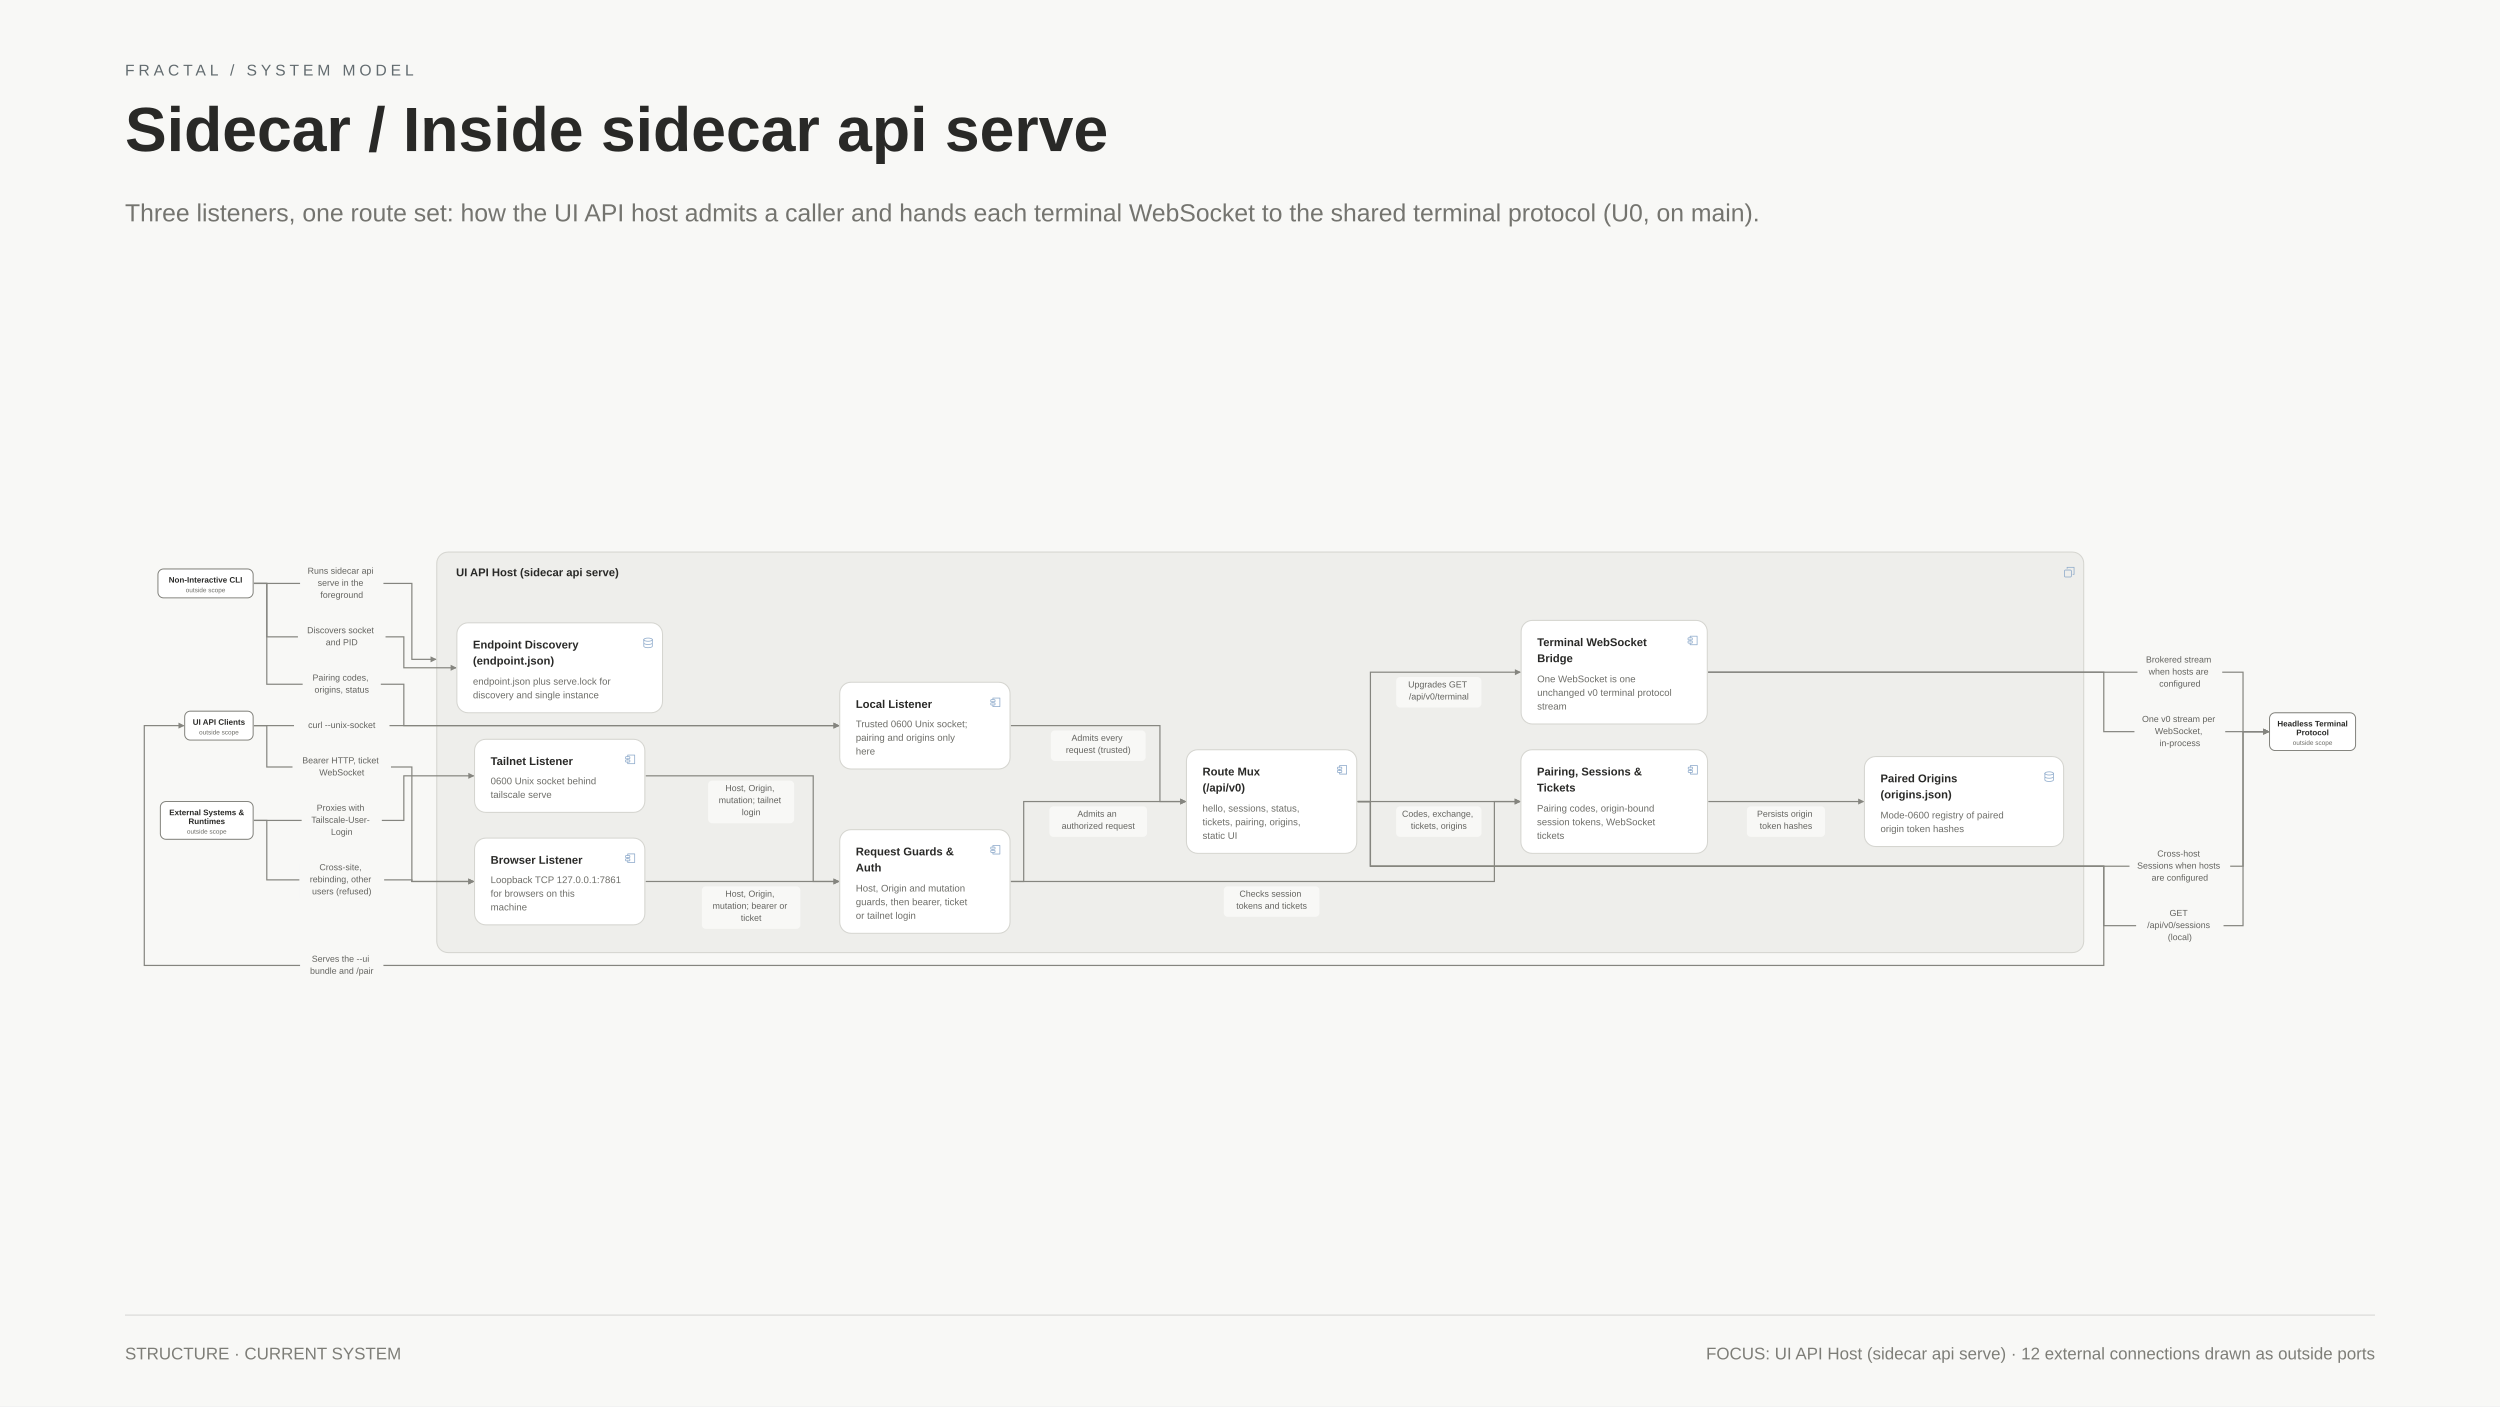
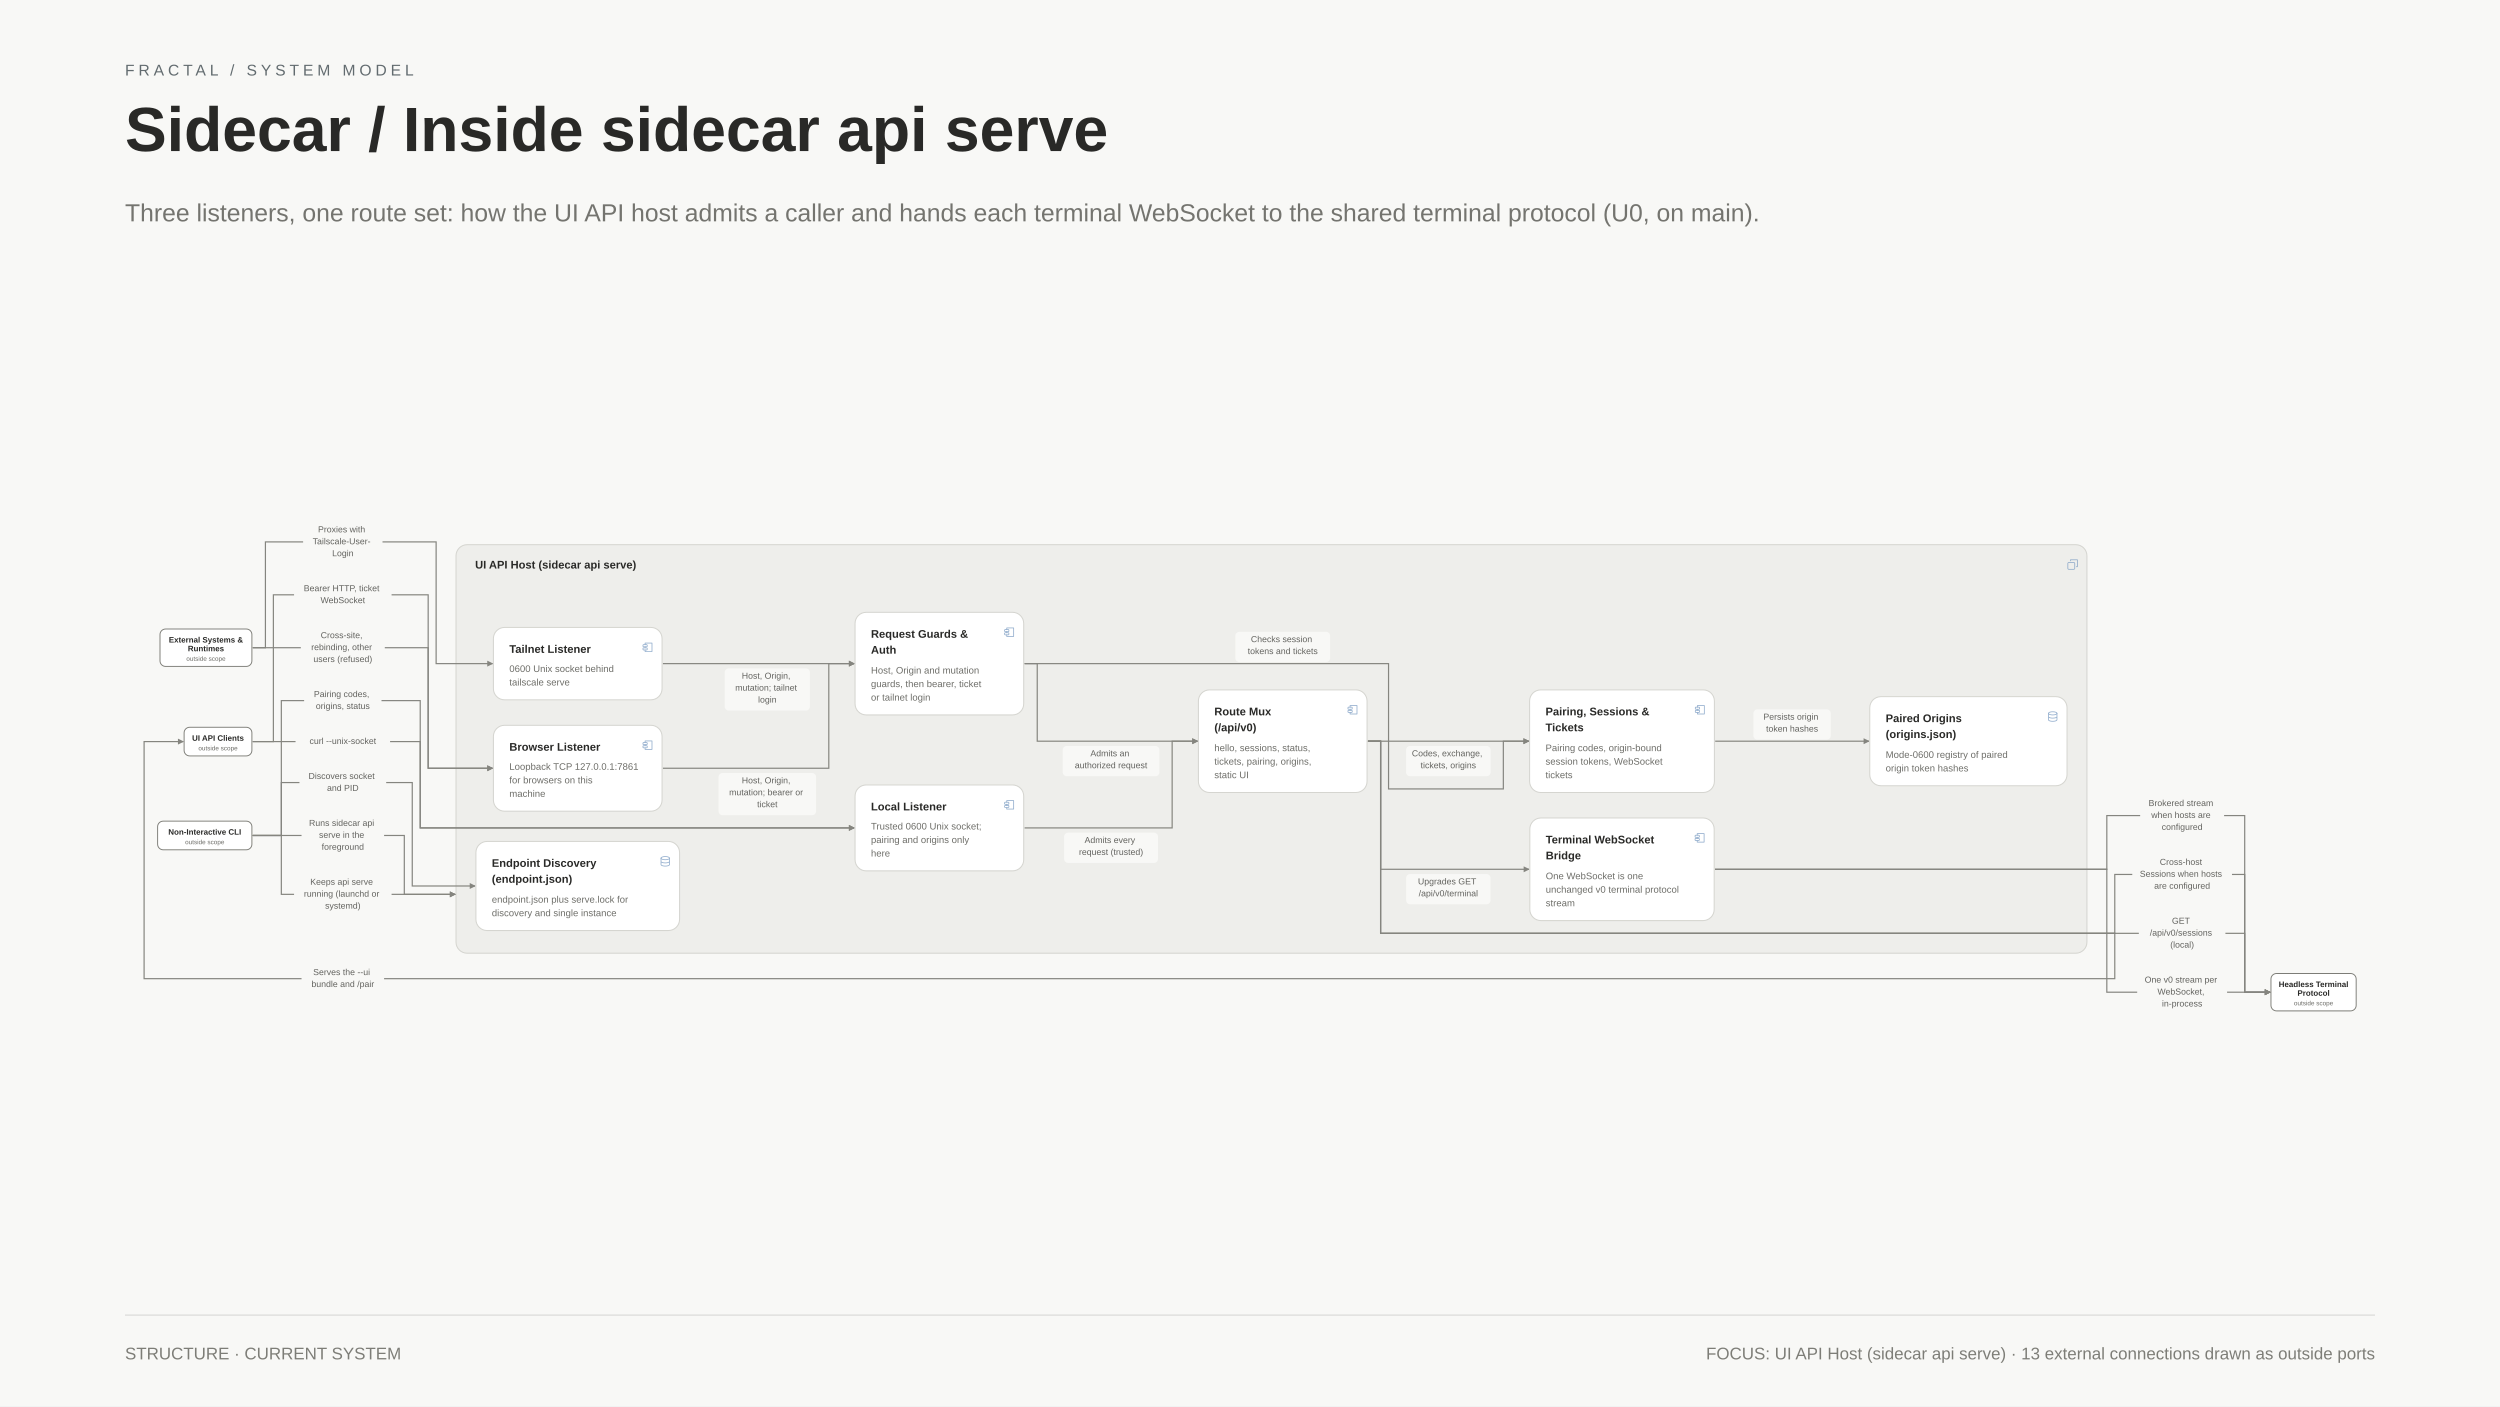
<svg xmlns="http://www.w3.org/2000/svg" width="1920" height="1080" viewBox="0 0 1920 1080" role="img" aria-labelledby="title description" data-theme="graphite" data-theme-appearance="light">
  <defs>
    <marker id="arrow" viewBox="0 0 10 10" refX="9" refY="5" markerWidth="5" markerHeight="5" orient="auto-start-reverse">
      <path d="M 0 0 L 10 5 L 0 10 z" fill="#85857f" />
    </marker>
  </defs>
  <rect width="1920" height="1080" fill="#f8f8f6" />
  <g font-family="Arial, Helvetica, sans-serif">
    <text x="96" y="58" font-size="12" letter-spacing="3" fill="#626b6f">FRACTAL / SYSTEM MODEL</text>
    <g data-export-layer="title">
      <text x="96" y="116" font-size="48" font-weight="600" fill="#292927">
        <tspan x="96" dy="0">Sidecar / Inside sidecar api serve</tspan>
      </text>
    </g>
    <g data-export-layer="subtitle">
      <text x="96" y="170" font-size="19" font-weight="400" fill="#74746f">
        <tspan x="96" dy="0">Three listeners, one route set: how the UI API host admits a caller and hands each terminal WebSocket to the shared terminal protocol (U0, on main).</tspan>
      </text>
    </g>
-     <g data-export-layer="diagram" transform="translate(96 409.198) scale(0.617)">
+     <g data-export-layer="diagram" transform="translate(96 384.411) scale(0.611)">
      <g data-element="api">
-         <rect x="388.07" y="24" width="2049.99" height="498.5" rx="14" fill="#eeeeeb" stroke="#d5d5d0" stroke-width="1.3" />
-         <g transform="translate(2412.06 41) scale(0.667)" color="#7F9FC4" opacity="0.85">
+         <rect x="416.07" y="55.5" width="2049.99" height="513.5" rx="14" fill="#eeeeeb" stroke="#d5d5d0" stroke-width="1.3" />
+         <g transform="translate(2440.06 72.5) scale(0.667)" color="#7F9FC4" opacity="0.85">
          <g fill="none" stroke="currentColor" stroke-width="1.5" stroke-linecap="round" stroke-linejoin="round">
            <rect x="3" y="8" width="13" height="13" rx="2" />
            <path d="M8 5V3h13v13h-2" />
          </g>
        </g>
-         <text x="412.07" y="54" font-size="14" font-weight="600" fill="#292927">
-           <tspan x="412.07" dy="0">UI API Host (sidecar api serve)</tspan>
-         </text>
-         <text x="408.07" y="78" font-size="12" font-weight="400" fill="#6d6d68" />
-       </g>
-       <path d="M160.5,63 L357.07,63 L357.07,157.5 L387.07,157.5" fill="none" stroke="#85857f" stroke-width="1.5" marker-end="url(#arrow)" />
-       <path d="M160.5,63 L176.5,63 L176.5,129.5 L347.07,129.5 L347.07,168 L412.07,168" fill="none" stroke="#85857f" stroke-width="1.5" marker-end="url(#arrow)" />
-       <path d="M160.5,63 L176.5,63 L176.5,188.5 L347.07,188.5 L347.07,240 L888.64,240" fill="none" stroke="#85857f" stroke-width="1.5" marker-end="url(#arrow)" />
-       <path d="M1102.64,240 L1288.22,240 L1288.22,334.5 L1320.22,334.5" fill="none" stroke="#85857f" stroke-width="1.5" marker-end="url(#arrow)" />
-       <path d="M648.07,434 L888.64,434" fill="none" stroke="#85857f" stroke-width="1.5" marker-end="url(#arrow)" />
-       <path d="M648.07,302.5 L856.64,302.5 L856.64,434 L888.64,434" fill="none" stroke="#85857f" stroke-width="1.5" marker-end="url(#arrow)" />
-       <path d="M1102.64,434 L1118.64,434 L1118.64,334.5 L1320.22,334.5" fill="none" stroke="#85857f" stroke-width="1.5" marker-end="url(#arrow)" />
-       <path d="M1102.64,434 L1704.51,434 L1704.51,334.5 L1736.51,334.5" fill="none" stroke="#85857f" stroke-width="1.5" marker-end="url(#arrow)" />
-       <path d="M1534.22,334.5 L1736.51,334.5" fill="none" stroke="#85857f" stroke-width="1.5" marker-end="url(#arrow)" />
-       <path d="M1970.81,334.5 L2164.08,334.5" fill="none" stroke="#85857f" stroke-width="1.5" marker-end="url(#arrow)" />
-       <path d="M1534.22,334.5 L1550.22,334.5 L1550.22,173.5 L1736.79,173.5" fill="none" stroke="#85857f" stroke-width="1.5" marker-end="url(#arrow)" />
-       <path d="M1534.22,334.5 L1550.22,334.5 L1550.22,415 L2463.06,415 L2463.06,538.5 L24,538.5 L24,240 L73.3,240" fill="none" stroke="#85857f" stroke-width="1.5" marker-end="url(#arrow)" />
-       <path d="M1534.22,334.5 L1550.22,334.5 L1550.22,415 L2463.06,415 L2463.06,489 L2636.38,489 L2636.38,247.5 L2668.38,247.5" fill="none" stroke="#85857f" stroke-width="1.5" marker-end="url(#arrow)" />
-       <path d="M1534.22,334.5 L1550.22,334.5 L1550.22,415 L2636.38,415 L2636.38,247.5 L2668.38,247.5" fill="none" stroke="#85857f" stroke-width="1.5" marker-end="url(#arrow)" />
-       <path d="M1970.53,173.5 L2463.06,173.5 L2463.06,247.5 L2668.38,247.5" fill="none" stroke="#85857f" stroke-width="1.5" marker-end="url(#arrow)" />
-       <path d="M1970.53,173.5 L2636.38,173.5 L2636.38,247.5 L2668.38,247.5" fill="none" stroke="#85857f" stroke-width="1.5" marker-end="url(#arrow)" />
-       <path d="M160.5,240 L176.5,240 L176.5,291.5 L357.07,291.5 L357.07,434 L434.07,434" fill="none" stroke="#85857f" stroke-width="1.5" marker-end="url(#arrow)" />
-       <path d="M160.5,358 L347.07,358 L347.07,302.5 L434.07,302.5" fill="none" stroke="#85857f" stroke-width="1.5" marker-end="url(#arrow)" />
-       <path d="M160.5,240 L888.64,240" fill="none" stroke="#85857f" stroke-width="1.5" marker-end="url(#arrow)" />
-       <path d="M160.5,358 L176.5,358 L176.5,432 L357.07,432 L357.07,434 L434.07,434" fill="none" stroke="#85857f" stroke-width="1.5" marker-end="url(#arrow)" />
+         <text x="440.07" y="85.5" font-size="14" font-weight="600" fill="#292927">
+           <tspan x="440.07" dy="0">UI API Host (sidecar api serve)</tspan>
+         </text>
+         <text x="436.07" y="109.5" font-size="12" font-weight="400" fill="#6d6d68" />
+       </g>
+       <path d="M160.5,421 L351.07,421 L351.07,495 L415.07,495" fill="none" stroke="#85857f" stroke-width="1.5" marker-end="url(#arrow)" />
+       <path d="M160.5,421 L196.5,421 L196.5,354.5 L361.07,354.5 L361.07,484.5 L440.07,484.5" fill="none" stroke="#85857f" stroke-width="1.5" marker-end="url(#arrow)" />
+       <path d="M160.5,421 L196.5,421 L196.5,251.5 L371.07,251.5 L371.07,411.5 L916.64,411.5" fill="none" stroke="#85857f" stroke-width="1.5" marker-end="url(#arrow)" />
+       <path d="M1130.64,411.5 L1316.22,411.5 L1316.22,302.5 L1348.22,302.5" fill="none" stroke="#85857f" stroke-width="1.5" marker-end="url(#arrow)" />
+       <path d="M676.07,336.5 L884.64,336.5 L884.64,205 L916.64,205" fill="none" stroke="#85857f" stroke-width="1.5" marker-end="url(#arrow)" />
+       <path d="M676.07,205 L916.64,205" fill="none" stroke="#85857f" stroke-width="1.5" marker-end="url(#arrow)" />
+       <path d="M1130.64,205 L1146.64,205 L1146.64,302.5 L1348.22,302.5" fill="none" stroke="#85857f" stroke-width="1.5" marker-end="url(#arrow)" />
+       <path d="M1130.64,205 L1588.22,205 L1588.22,362.5 L1732.51,362.5 L1732.51,302.5 L1764.51,302.5" fill="none" stroke="#85857f" stroke-width="1.5" marker-end="url(#arrow)" />
+       <path d="M1562.22,302.5 L1764.51,302.5" fill="none" stroke="#85857f" stroke-width="1.5" marker-end="url(#arrow)" />
+       <path d="M1998.81,302.5 L2192.08,302.5" fill="none" stroke="#85857f" stroke-width="1.5" marker-end="url(#arrow)" />
+       <path d="M1562.22,302.5 L1578.22,302.5 L1578.22,463.5 L1764.79,463.5" fill="none" stroke="#85857f" stroke-width="1.5" marker-end="url(#arrow)" />
+       <path d="M1562.22,302.5 L1578.22,302.5 L1578.22,544 L2501.06,544 L2501.06,601 L24,601 L24,303 L73.3,303" fill="none" stroke="#85857f" stroke-width="1.5" marker-end="url(#arrow)" />
+       <path d="M1562.22,302.5 L1578.22,302.5 L1578.22,544 L2664.38,544 L2664.38,618 L2696.38,618" fill="none" stroke="#85857f" stroke-width="1.5" marker-end="url(#arrow)" />
+       <path d="M1562.22,302.5 L1578.22,302.5 L1578.22,544 L2501.06,544 L2501.06,470 L2664.38,470 L2664.38,618 L2696.38,618" fill="none" stroke="#85857f" stroke-width="1.5" marker-end="url(#arrow)" />
+       <path d="M1998.53,463.5 L2491.06,463.5 L2491.06,618 L2696.38,618" fill="none" stroke="#85857f" stroke-width="1.5" marker-end="url(#arrow)" />
+       <path d="M1998.53,463.5 L2491.06,463.5 L2491.06,396 L2664.38,396 L2664.38,618 L2696.38,618" fill="none" stroke="#85857f" stroke-width="1.5" marker-end="url(#arrow)" />
+       <path d="M160.5,303 L186.5,303 L186.5,118.5 L381.07,118.5 L381.07,336.5 L462.07,336.5" fill="none" stroke="#85857f" stroke-width="1.5" marker-end="url(#arrow)" />
+       <path d="M160.5,185 L176.5,185 L176.5,52 L391.07,52 L391.07,205 L462.07,205" fill="none" stroke="#85857f" stroke-width="1.5" marker-end="url(#arrow)" />
+       <path d="M160.5,303 L371.07,303 L371.07,411.5 L916.64,411.5" fill="none" stroke="#85857f" stroke-width="1.5" marker-end="url(#arrow)" />
+       <path d="M160.5,185 L381.07,185 L381.07,336.5 L462.07,336.5" fill="none" stroke="#85857f" stroke-width="1.5" marker-end="url(#arrow)" />
+       <path d="M160.5,421 L196.5,421 L196.5,495 L415.07,495" fill="none" stroke="#85857f" stroke-width="1.5" marker-end="url(#arrow)" />
      <g data-element="api.local">
-         <rect x="889.64" y="186" width="212" height="108" rx="14" fill="#ffffff" stroke="#d5d5d0" stroke-width="1.3" />
-         <g transform="translate(1075.64 203) scale(0.667)" color="#7F9FC4" opacity="0.85">
-           <g fill="none" stroke="currentColor" stroke-width="1.5" stroke-linecap="round" stroke-linejoin="round">
-             <path d="M7 7V4h13v16H7v-3m0-6v2" />
-             <rect x="3" y="7" width="8" height="4" rx="1" />
-             <rect x="3" y="13" width="8" height="4" rx="1" />
-           </g>
-         </g>
-         <text x="909.64" y="218" font-size="14" font-weight="600" fill="#292927">
-           <tspan x="909.64" dy="0">Local Listener</tspan>
-         </text>
-         <text x="909.64" y="242" font-size="12" font-weight="400" fill="#6d6d68">
-           <tspan x="909.64" dy="0">Trusted 0600 Unix socket;</tspan>
-           <tspan x="909.64" dy="17">pairing and origins only</tspan>
-           <tspan x="909.64" dy="17">here</tspan>
+         <rect x="917.64" y="357.5" width="212" height="108" rx="14" fill="#ffffff" stroke="#d5d5d0" stroke-width="1.3" />
+         <g transform="translate(1103.64 374.5) scale(0.667)" color="#7F9FC4" opacity="0.85">
+           <g fill="none" stroke="currentColor" stroke-width="1.5" stroke-linecap="round" stroke-linejoin="round">
+             <path d="M7 7V4h13v16H7v-3m0-6v2" />
+             <rect x="3" y="7" width="8" height="4" rx="1" />
+             <rect x="3" y="13" width="8" height="4" rx="1" />
+           </g>
+         </g>
+         <text x="937.64" y="389.5" font-size="14" font-weight="600" fill="#292927">
+           <tspan x="937.64" dy="0">Local Listener</tspan>
+         </text>
+         <text x="937.64" y="413.5" font-size="12" font-weight="400" fill="#6d6d68">
+           <tspan x="937.64" dy="0">Trusted 0600 Unix socket;</tspan>
+           <tspan x="937.64" dy="17">pairing and origins only</tspan>
+           <tspan x="937.64" dy="17">here</tspan>
        </text>
      </g>
      <g data-element="api.browser">
-         <rect x="435.07" y="380" width="212" height="108" rx="14" fill="#ffffff" stroke="#d5d5d0" stroke-width="1.3" />
-         <g transform="translate(621.07 397) scale(0.667)" color="#7F9FC4" opacity="0.85">
-           <g fill="none" stroke="currentColor" stroke-width="1.5" stroke-linecap="round" stroke-linejoin="round">
-             <path d="M7 7V4h13v16H7v-3m0-6v2" />
-             <rect x="3" y="7" width="8" height="4" rx="1" />
-             <rect x="3" y="13" width="8" height="4" rx="1" />
-           </g>
-         </g>
-         <text x="455.07" y="412" font-size="14" font-weight="600" fill="#292927">
-           <tspan x="455.07" dy="0">Browser Listener</tspan>
-         </text>
-         <text x="455.07" y="436" font-size="12" font-weight="400" fill="#6d6d68">
-           <tspan x="455.07" dy="0">Loopback TCP 127.0.0.1:7861</tspan>
-           <tspan x="455.07" dy="17">for browsers on this</tspan>
-           <tspan x="455.07" dy="17">machine</tspan>
+         <rect x="463.07" y="282.5" width="212" height="108" rx="14" fill="#ffffff" stroke="#d5d5d0" stroke-width="1.3" />
+         <g transform="translate(649.07 299.5) scale(0.667)" color="#7F9FC4" opacity="0.85">
+           <g fill="none" stroke="currentColor" stroke-width="1.5" stroke-linecap="round" stroke-linejoin="round">
+             <path d="M7 7V4h13v16H7v-3m0-6v2" />
+             <rect x="3" y="7" width="8" height="4" rx="1" />
+             <rect x="3" y="13" width="8" height="4" rx="1" />
+           </g>
+         </g>
+         <text x="483.07" y="314.5" font-size="14" font-weight="600" fill="#292927">
+           <tspan x="483.07" dy="0">Browser Listener</tspan>
+         </text>
+         <text x="483.07" y="338.5" font-size="12" font-weight="400" fill="#6d6d68">
+           <tspan x="483.07" dy="0">Loopback TCP 127.0.0.1:7861</tspan>
+           <tspan x="483.07" dy="17">for browsers on this</tspan>
+           <tspan x="483.07" dy="17">machine</tspan>
        </text>
      </g>
      <g data-element="api.tailnet">
-         <rect x="435.07" y="257" width="212" height="91" rx="14" fill="#ffffff" stroke="#d5d5d0" stroke-width="1.3" />
-         <g transform="translate(621.07 274) scale(0.667)" color="#7F9FC4" opacity="0.85">
-           <g fill="none" stroke="currentColor" stroke-width="1.5" stroke-linecap="round" stroke-linejoin="round">
-             <path d="M7 7V4h13v16H7v-3m0-6v2" />
-             <rect x="3" y="7" width="8" height="4" rx="1" />
-             <rect x="3" y="13" width="8" height="4" rx="1" />
-           </g>
-         </g>
-         <text x="455.07" y="289" font-size="14" font-weight="600" fill="#292927">
-           <tspan x="455.07" dy="0">Tailnet Listener</tspan>
-         </text>
-         <text x="455.07" y="313" font-size="12" font-weight="400" fill="#6d6d68">
-           <tspan x="455.07" dy="0">0600 Unix socket behind</tspan>
-           <tspan x="455.07" dy="17">tailscale serve</tspan>
+         <rect x="463.07" y="159.5" width="212" height="91" rx="14" fill="#ffffff" stroke="#d5d5d0" stroke-width="1.3" />
+         <g transform="translate(649.07 176.5) scale(0.667)" color="#7F9FC4" opacity="0.85">
+           <g fill="none" stroke="currentColor" stroke-width="1.5" stroke-linecap="round" stroke-linejoin="round">
+             <path d="M7 7V4h13v16H7v-3m0-6v2" />
+             <rect x="3" y="7" width="8" height="4" rx="1" />
+             <rect x="3" y="13" width="8" height="4" rx="1" />
+           </g>
+         </g>
+         <text x="483.07" y="191.5" font-size="14" font-weight="600" fill="#292927">
+           <tspan x="483.07" dy="0">Tailnet Listener</tspan>
+         </text>
+         <text x="483.07" y="215.5" font-size="12" font-weight="400" fill="#6d6d68">
+           <tspan x="483.07" dy="0">0600 Unix socket behind</tspan>
+           <tspan x="483.07" dy="17">tailscale serve</tspan>
        </text>
      </g>
      <g data-element="api.guards">
-         <rect x="889.64" y="369.5" width="212" height="129" rx="14" fill="#ffffff" stroke="#d5d5d0" stroke-width="1.3" />
-         <g transform="translate(1075.64 386.5) scale(0.667)" color="#7F9FC4" opacity="0.85">
-           <g fill="none" stroke="currentColor" stroke-width="1.5" stroke-linecap="round" stroke-linejoin="round">
-             <path d="M7 7V4h13v16H7v-3m0-6v2" />
-             <rect x="3" y="7" width="8" height="4" rx="1" />
-             <rect x="3" y="13" width="8" height="4" rx="1" />
-           </g>
-         </g>
-         <text x="909.64" y="401.5" font-size="14" font-weight="600" fill="#292927">
-           <tspan x="909.64" dy="0">Request Guards &amp;</tspan>
-           <tspan x="909.64" dy="20">Auth</tspan>
-         </text>
-         <text x="909.64" y="446.5" font-size="12" font-weight="400" fill="#6d6d68">
-           <tspan x="909.64" dy="0">Host, Origin and mutation</tspan>
-           <tspan x="909.64" dy="17">guards, then bearer, ticket</tspan>
-           <tspan x="909.64" dy="17">or tailnet login</tspan>
+         <rect x="917.64" y="140.5" width="212" height="129" rx="14" fill="#ffffff" stroke="#d5d5d0" stroke-width="1.3" />
+         <g transform="translate(1103.64 157.5) scale(0.667)" color="#7F9FC4" opacity="0.85">
+           <g fill="none" stroke="currentColor" stroke-width="1.5" stroke-linecap="round" stroke-linejoin="round">
+             <path d="M7 7V4h13v16H7v-3m0-6v2" />
+             <rect x="3" y="7" width="8" height="4" rx="1" />
+             <rect x="3" y="13" width="8" height="4" rx="1" />
+           </g>
+         </g>
+         <text x="937.64" y="172.5" font-size="14" font-weight="600" fill="#292927">
+           <tspan x="937.64" dy="0">Request Guards &amp;</tspan>
+           <tspan x="937.64" dy="20">Auth</tspan>
+         </text>
+         <text x="937.64" y="217.5" font-size="12" font-weight="400" fill="#6d6d68">
+           <tspan x="937.64" dy="0">Host, Origin and mutation</tspan>
+           <tspan x="937.64" dy="17">guards, then bearer, ticket</tspan>
+           <tspan x="937.64" dy="17">or tailnet login</tspan>
        </text>
      </g>
      <g data-element="api.pairing">
-         <rect x="1737.51" y="270" width="232.3" height="129" rx="14" fill="#ffffff" stroke="#d5d5d0" stroke-width="1.3" />
-         <g transform="translate(1943.81 287) scale(0.667)" color="#7F9FC4" opacity="0.85">
-           <g fill="none" stroke="currentColor" stroke-width="1.5" stroke-linecap="round" stroke-linejoin="round">
-             <path d="M7 7V4h13v16H7v-3m0-6v2" />
-             <rect x="3" y="7" width="8" height="4" rx="1" />
-             <rect x="3" y="13" width="8" height="4" rx="1" />
-           </g>
-         </g>
-         <text x="1757.51" y="302" font-size="14" font-weight="600" fill="#292927">
-           <tspan x="1757.51" dy="0">Pairing, Sessions &amp;</tspan>
-           <tspan x="1757.51" dy="20">Tickets</tspan>
-         </text>
-         <text x="1757.51" y="347" font-size="12" font-weight="400" fill="#6d6d68">
-           <tspan x="1757.51" dy="0">Pairing codes, origin-bound</tspan>
-           <tspan x="1757.51" dy="17">session tokens, WebSocket</tspan>
-           <tspan x="1757.51" dy="17">tickets</tspan>
+         <rect x="1765.51" y="238" width="232.3" height="129" rx="14" fill="#ffffff" stroke="#d5d5d0" stroke-width="1.3" />
+         <g transform="translate(1971.81 255) scale(0.667)" color="#7F9FC4" opacity="0.85">
+           <g fill="none" stroke="currentColor" stroke-width="1.5" stroke-linecap="round" stroke-linejoin="round">
+             <path d="M7 7V4h13v16H7v-3m0-6v2" />
+             <rect x="3" y="7" width="8" height="4" rx="1" />
+             <rect x="3" y="13" width="8" height="4" rx="1" />
+           </g>
+         </g>
+         <text x="1785.51" y="270" font-size="14" font-weight="600" fill="#292927">
+           <tspan x="1785.51" dy="0">Pairing, Sessions &amp;</tspan>
+           <tspan x="1785.51" dy="20">Tickets</tspan>
+         </text>
+         <text x="1785.51" y="315" font-size="12" font-weight="400" fill="#6d6d68">
+           <tspan x="1785.51" dy="0">Pairing codes, origin-bound</tspan>
+           <tspan x="1785.51" dy="17">session tokens, WebSocket</tspan>
+           <tspan x="1785.51" dy="17">tickets</tspan>
        </text>
      </g>
      <g data-element="api.origins">
-         <rect x="2165.08" y="278.5" width="247.98" height="112" rx="14" fill="#ffffff" stroke="#d5d5d0" stroke-width="1.3" />
-         <g transform="translate(2387.06 295.5) scale(0.667)" color="#7F9FC4" opacity="0.85">
+         <rect x="2193.08" y="246.5" width="247.98" height="112" rx="14" fill="#ffffff" stroke="#d5d5d0" stroke-width="1.3" />
+         <g transform="translate(2415.06 263.5) scale(0.667)" color="#7F9FC4" opacity="0.85">
          <g fill="none" stroke="currentColor" stroke-width="1.5" stroke-linecap="round" stroke-linejoin="round">
            <ellipse cx="12" cy="6" rx="8" ry="3" />
            <path d="M4 6v12c0 4 16 4 16 0V6M4 12c0 4 16 4 16 0" />
          </g>
        </g>
-         <text x="2185.08" y="310.5" font-size="14" font-weight="600" fill="#292927">
-           <tspan x="2185.08" dy="0">Paired Origins</tspan>
-           <tspan x="2185.08" dy="20">(origins.json)</tspan>
-         </text>
-         <text x="2185.08" y="355.5" font-size="12" font-weight="400" fill="#6d6d68">
-           <tspan x="2185.08" dy="0">Mode-0600 registry of paired</tspan>
-           <tspan x="2185.08" dy="17">origin token hashes</tspan>
+         <text x="2213.08" y="278.5" font-size="14" font-weight="600" fill="#292927">
+           <tspan x="2213.08" dy="0">Paired Origins</tspan>
+           <tspan x="2213.08" dy="20">(origins.json)</tspan>
+         </text>
+         <text x="2213.08" y="323.5" font-size="12" font-weight="400" fill="#6d6d68">
+           <tspan x="2213.08" dy="0">Mode-0600 registry of paired</tspan>
+           <tspan x="2213.08" dy="17">origin token hashes</tspan>
        </text>
      </g>
      <g data-element="api.endpoint">
-         <rect x="413.07" y="112" width="256" height="112" rx="14" fill="#ffffff" stroke="#d5d5d0" stroke-width="1.3" />
-         <g transform="translate(643.07 129) scale(0.667)" color="#7F9FC4" opacity="0.85">
+         <rect x="441.07" y="428.5" width="256" height="112" rx="14" fill="#ffffff" stroke="#d5d5d0" stroke-width="1.3" />
+         <g transform="translate(671.07 445.5) scale(0.667)" color="#7F9FC4" opacity="0.85">
          <g fill="none" stroke="currentColor" stroke-width="1.5" stroke-linecap="round" stroke-linejoin="round">
            <ellipse cx="12" cy="6" rx="8" ry="3" />
            <path d="M4 6v12c0 4 16 4 16 0V6M4 12c0 4 16 4 16 0" />
          </g>
        </g>
-         <text x="433.07" y="144" font-size="14" font-weight="600" fill="#292927">
-           <tspan x="433.07" dy="0">Endpoint Discovery</tspan>
-           <tspan x="433.07" dy="20">(endpoint.json)</tspan>
-         </text>
-         <text x="433.07" y="189" font-size="12" font-weight="400" fill="#6d6d68">
-           <tspan x="433.07" dy="0">endpoint.json plus serve.lock for</tspan>
-           <tspan x="433.07" dy="17">discovery and single instance</tspan>
+         <text x="461.07" y="460.5" font-size="14" font-weight="600" fill="#292927">
+           <tspan x="461.07" dy="0">Endpoint Discovery</tspan>
+           <tspan x="461.07" dy="20">(endpoint.json)</tspan>
+         </text>
+         <text x="461.07" y="505.5" font-size="12" font-weight="400" fill="#6d6d68">
+           <tspan x="461.07" dy="0">endpoint.json plus serve.lock for</tspan>
+           <tspan x="461.07" dy="17">discovery and single instance</tspan>
        </text>
      </g>
      <g data-element="api.routes">
-         <rect x="1321.22" y="270" width="212" height="129" rx="14" fill="#ffffff" stroke="#d5d5d0" stroke-width="1.3" />
-         <g transform="translate(1507.22 287) scale(0.667)" color="#7F9FC4" opacity="0.85">
-           <g fill="none" stroke="currentColor" stroke-width="1.5" stroke-linecap="round" stroke-linejoin="round">
-             <path d="M7 7V4h13v16H7v-3m0-6v2" />
-             <rect x="3" y="7" width="8" height="4" rx="1" />
-             <rect x="3" y="13" width="8" height="4" rx="1" />
-           </g>
-         </g>
-         <text x="1341.22" y="302" font-size="14" font-weight="600" fill="#292927">
-           <tspan x="1341.22" dy="0">Route Mux</tspan>
-           <tspan x="1341.22" dy="20">(/api/v0)</tspan>
-         </text>
-         <text x="1341.22" y="347" font-size="12" font-weight="400" fill="#6d6d68">
-           <tspan x="1341.22" dy="0">hello, sessions, status,</tspan>
-           <tspan x="1341.22" dy="17">tickets, pairing, origins,</tspan>
-           <tspan x="1341.22" dy="17">static UI</tspan>
+         <rect x="1349.22" y="238" width="212" height="129" rx="14" fill="#ffffff" stroke="#d5d5d0" stroke-width="1.3" />
+         <g transform="translate(1535.22 255) scale(0.667)" color="#7F9FC4" opacity="0.85">
+           <g fill="none" stroke="currentColor" stroke-width="1.5" stroke-linecap="round" stroke-linejoin="round">
+             <path d="M7 7V4h13v16H7v-3m0-6v2" />
+             <rect x="3" y="7" width="8" height="4" rx="1" />
+             <rect x="3" y="13" width="8" height="4" rx="1" />
+           </g>
+         </g>
+         <text x="1369.22" y="270" font-size="14" font-weight="600" fill="#292927">
+           <tspan x="1369.22" dy="0">Route Mux</tspan>
+           <tspan x="1369.22" dy="20">(/api/v0)</tspan>
+         </text>
+         <text x="1369.22" y="315" font-size="12" font-weight="400" fill="#6d6d68">
+           <tspan x="1369.22" dy="0">hello, sessions, status,</tspan>
+           <tspan x="1369.22" dy="17">tickets, pairing, origins,</tspan>
+           <tspan x="1369.22" dy="17">static UI</tspan>
        </text>
      </g>
      <g data-element="api.terminal">
-         <rect x="1737.79" y="109" width="231.74" height="129" rx="14" fill="#ffffff" stroke="#d5d5d0" stroke-width="1.3" />
-         <g transform="translate(1943.53 126) scale(0.667)" color="#7F9FC4" opacity="0.85">
-           <g fill="none" stroke="currentColor" stroke-width="1.5" stroke-linecap="round" stroke-linejoin="round">
-             <path d="M7 7V4h13v16H7v-3m0-6v2" />
-             <rect x="3" y="7" width="8" height="4" rx="1" />
-             <rect x="3" y="13" width="8" height="4" rx="1" />
-           </g>
-         </g>
-         <text x="1757.79" y="141" font-size="14" font-weight="600" fill="#292927">
-           <tspan x="1757.79" dy="0">Terminal WebSocket</tspan>
-           <tspan x="1757.79" dy="20">Bridge</tspan>
-         </text>
-         <text x="1757.79" y="186" font-size="12" font-weight="400" fill="#6d6d68">
-           <tspan x="1757.79" dy="0">One WebSocket is one</tspan>
-           <tspan x="1757.79" dy="17">unchanged v0 terminal protocol</tspan>
-           <tspan x="1757.79" dy="17">stream</tspan>
-         </text>
-       </g>
-       <g data-outside-port="cli" transform="translate(41 45)" role="group" aria-label="Outside scope: Non-Interactive CLI. 3 connections.">
+         <rect x="1765.79" y="399" width="231.74" height="129" rx="14" fill="#ffffff" stroke="#d5d5d0" stroke-width="1.3" />
+         <g transform="translate(1971.53 416) scale(0.667)" color="#7F9FC4" opacity="0.85">
+           <g fill="none" stroke="currentColor" stroke-width="1.5" stroke-linecap="round" stroke-linejoin="round">
+             <path d="M7 7V4h13v16H7v-3m0-6v2" />
+             <rect x="3" y="7" width="8" height="4" rx="1" />
+             <rect x="3" y="13" width="8" height="4" rx="1" />
+           </g>
+         </g>
+         <text x="1785.79" y="431" font-size="14" font-weight="600" fill="#292927">
+           <tspan x="1785.79" dy="0">Terminal WebSocket</tspan>
+           <tspan x="1785.79" dy="20">Bridge</tspan>
+         </text>
+         <text x="1785.79" y="476" font-size="12" font-weight="400" fill="#6d6d68">
+           <tspan x="1785.79" dy="0">One WebSocket is one</tspan>
+           <tspan x="1785.79" dy="17">unchanged v0 terminal protocol</tspan>
+           <tspan x="1785.79" dy="17">stream</tspan>
+         </text>
+       </g>
+       <g data-outside-port="cli" transform="translate(41 403)" role="group" aria-label="Outside scope: Non-Interactive CLI. 4 connections.">
        <rect width="118.5" height="36" rx="7" fill="#ffffff" stroke="#7d7d77" stroke-width="1.2" />
        <text x="59.25" y="17" text-anchor="middle" font-size="10" font-weight="600" fill="#292927">Non-Interactive CLI</text>
        <text x="59.25" y="29" text-anchor="middle" font-size="8" fill="#6d6d68">outside scope</text>
      </g>
-       <g data-outside-port="uiclients" transform="translate(74.3 222)" role="group" aria-label="Outside scope: UI API Clients. 3 connections.">
+       <g data-outside-port="uiclients" transform="translate(74.3 285)" role="group" aria-label="Outside scope: UI API Clients. 3 connections.">
        <rect width="85.2" height="36" rx="7" fill="#ffffff" stroke="#7d7d77" stroke-width="1.2" />
        <text x="42.6" y="17" text-anchor="middle" font-size="10" font-weight="600" fill="#292927">UI API Clients</text>
        <text x="42.6" y="29" text-anchor="middle" font-size="8" fill="#6d6d68">outside scope</text>
      </g>
-       <g data-outside-port="termproto" transform="translate(2669.38 224)" role="group" aria-label="Outside scope: Headless Terminal Protocol. 4 connections.">
+       <g data-outside-port="termproto" transform="translate(2697.38 594.5)" role="group" aria-label="Outside scope: Headless Terminal Protocol. 4 connections.">
        <rect width="107.1" height="47" rx="7" fill="#ffffff" stroke="#7d7d77" stroke-width="1.2" />
        <text x="53.55" y="17" text-anchor="middle" font-size="10" font-weight="600" fill="#292927">Headless Terminal</text>
        <text x="53.55" y="28" text-anchor="middle" font-size="10" font-weight="600" fill="#292927">Protocol</text>
        <text x="53.55" y="40" text-anchor="middle" font-size="8" fill="#6d6d68">outside scope</text>
      </g>
-       <g data-outside-port="external" transform="translate(44 334.5)" role="group" aria-label="Outside scope: External Systems &amp; Runtimes. 2 connections.">
+       <g data-outside-port="external" transform="translate(44 161.5)" role="group" aria-label="Outside scope: External Systems &amp; Runtimes. 2 connections.">
        <rect width="115.5" height="47" rx="7" fill="#ffffff" stroke="#7d7d77" stroke-width="1.2" />
        <text x="57.75" y="17" text-anchor="middle" font-size="10" font-weight="600" fill="#292927">External Systems &amp;</text>
        <text x="57.75" y="28" text-anchor="middle" font-size="10" font-weight="600" fill="#292927">Runtimes</text>
        <text x="57.75" y="40" text-anchor="middle" font-size="8" fill="#6d6d68">outside scope</text>
      </g>
      <g>
-         <rect x="217.905" y="38" width="103.76" height="53" rx="5" fill="#f8f8f6" />
-         <text x="269.785" y="51" text-anchor="middle" font-size="11" fill="#62625e">
-           <tspan x="269.785" dy="0">Runs sidecar api</tspan>
-           <tspan x="269.785" dy="15">serve in the</tspan>
-           <tspan x="269.785" dy="15">foreground</tspan>
-         </text>
-       </g>
-       <g>
-         <rect x="215.265" y="112" width="109.04" height="38" rx="5" fill="#f8f8f6" />
-         <text x="269.785" y="125" text-anchor="middle" font-size="11" fill="#62625e">
-           <tspan x="269.785" dy="0">Discovers socket</tspan>
-           <tspan x="269.785" dy="15">and PID</tspan>
-         </text>
-       </g>
-       <g>
-         <rect x="221.15" y="171" width="97.27" height="38" rx="5" fill="#f8f8f6" />
-         <text x="269.785" y="184" text-anchor="middle" font-size="11" fill="#62625e">
-           <tspan x="269.785" dy="0">Pairing codes,</tspan>
-           <tspan x="269.785" dy="15">origins, status</tspan>
-         </text>
-       </g>
-       <g>
-         <rect x="1152.4" y="246" width="118.06" height="38" rx="5" fill="#f8f8f6" />
-         <text x="1211.43" y="259" text-anchor="middle" font-size="11" fill="#62625e">
-           <tspan x="1211.43" dy="0">Admits every</tspan>
-           <tspan x="1211.43" dy="15">request (trusted)</tspan>
-         </text>
-       </g>
-       <g>
-         <rect x="718.07" y="440" width="122.57" height="53" rx="5" fill="#f8f8f6" />
-         <text x="779.355" y="453" text-anchor="middle" font-size="11" fill="#62625e">
-           <tspan x="779.355" dy="0">Host, Origin,</tspan>
-           <tspan x="779.355" dy="15">mutation; bearer or</tspan>
-           <tspan x="779.355" dy="15">ticket</tspan>
-         </text>
-       </g>
-       <g>
-         <rect x="725.825" y="308.5" width="107.06" height="53" rx="5" fill="#f8f8f6" />
-         <text x="779.355" y="321.5" text-anchor="middle" font-size="11" fill="#62625e">
-           <tspan x="779.355" dy="0">Host, Origin,</tspan>
-           <tspan x="779.355" dy="15">mutation; tailnet</tspan>
-           <tspan x="779.355" dy="15">login</tspan>
-         </text>
-       </g>
-       <g>
-         <rect x="1150.64" y="340.5" width="121.58" height="38" rx="5" fill="#f8f8f6" />
-         <text x="1211.43" y="353.5" text-anchor="middle" font-size="11" fill="#62625e">
-           <tspan x="1211.43" dy="0">Admits an</tspan>
-           <tspan x="1211.43" dy="15">authorized request</tspan>
-         </text>
-       </g>
-       <g>
-         <rect x="1367.695" y="440" width="119.05" height="38" rx="5" fill="#f8f8f6" />
-         <text x="1427.22" y="453" text-anchor="middle" font-size="11" fill="#62625e">
-           <tspan x="1427.22" dy="0">Checks session</tspan>
-           <tspan x="1427.22" dy="15">tokens and tickets</tspan>
-         </text>
-       </g>
-       <g>
-         <rect x="1582.22" y="340.5" width="106.29" height="38" rx="5" fill="#f8f8f6" />
-         <text x="1635.365" y="353.5" text-anchor="middle" font-size="11" fill="#62625e">
-           <tspan x="1635.365" dy="0">Codes, exchange,</tspan>
-           <tspan x="1635.365" dy="15">tickets, origins</tspan>
-         </text>
-       </g>
-       <g>
-         <rect x="2018.81" y="340.5" width="97.27" height="38" rx="5" fill="#f8f8f6" />
-         <text x="2067.445" y="353.5" text-anchor="middle" font-size="11" fill="#62625e">
-           <tspan x="2067.445" dy="0">Persists origin</tspan>
-           <tspan x="2067.445" dy="15">token hashes</tspan>
-         </text>
-       </g>
-       <g>
-         <rect x="1582.33" y="179.5" width="106.07" height="38" rx="5" fill="#f8f8f6" />
-         <text x="1635.365" y="192.5" text-anchor="middle" font-size="11" fill="#62625e">
-           <tspan x="1635.365" dy="0">Upgrades GET</tspan>
-           <tspan x="1635.365" dy="15">/api/v0/terminal</tspan>
-         </text>
-       </g>
-       <g>
-         <rect x="217.905" y="521" width="103.76" height="38" rx="5" fill="#f8f8f6" />
-         <text x="269.785" y="534" text-anchor="middle" font-size="11" fill="#62625e">
-           <tspan x="269.785" dy="0">Serves the --ui</tspan>
-           <tspan x="269.785" dy="15">bundle and /pair</tspan>
-         </text>
-       </g>
-       <g>
-         <rect x="2503.31" y="464" width="108.82" height="53" rx="5" fill="#f8f8f6" />
-         <text x="2557.72" y="477" text-anchor="middle" font-size="11" fill="#62625e">
-           <tspan x="2557.72" dy="0">GET</tspan>
-           <tspan x="2557.72" dy="15">/api/v0/sessions</tspan>
-           <tspan x="2557.72" dy="15">(local)</tspan>
-         </text>
-       </g>
-       <g>
-         <rect x="2495.06" y="390" width="125.32" height="53" rx="5" fill="#f8f8f6" />
-         <text x="2557.72" y="403" text-anchor="middle" font-size="11" fill="#62625e">
-           <tspan x="2557.72" dy="0">Cross-host</tspan>
-           <tspan x="2557.72" dy="15">Sessions when hosts</tspan>
-           <tspan x="2557.72" dy="15">are configured</tspan>
-         </text>
-       </g>
-       <g>
-         <rect x="2501.22" y="222.5" width="113" height="53" rx="5" fill="#f8f8f6" />
-         <text x="2557.72" y="235.5" text-anchor="middle" font-size="11" fill="#62625e">
-           <tspan x="2557.72" dy="0">One v0 stream per</tspan>
-           <tspan x="2557.72" dy="15">WebSocket,</tspan>
-           <tspan x="2557.72" dy="15">in-process</tspan>
-         </text>
-       </g>
-       <g>
-         <rect x="2504.96" y="148.5" width="105.52" height="53" rx="5" fill="#f8f8f6" />
-         <text x="2557.72" y="161.5" text-anchor="middle" font-size="11" fill="#62625e">
-           <tspan x="2557.72" dy="0">Brokered stream</tspan>
-           <tspan x="2557.72" dy="15">when hosts are</tspan>
-           <tspan x="2557.72" dy="15">configured</tspan>
-         </text>
-       </g>
-       <g>
-         <rect x="208.5" y="274" width="122.57" height="38" rx="5" fill="#f8f8f6" />
-         <text x="269.785" y="287" text-anchor="middle" font-size="11" fill="#62625e">
-           <tspan x="269.785" dy="0">Bearer HTTP, ticket</tspan>
-           <tspan x="269.785" dy="15">WebSocket</tspan>
-         </text>
-       </g>
-       <g>
-         <rect x="219.885" y="333" width="99.8" height="53" rx="5" fill="#f8f8f6" />
-         <text x="269.785" y="346" text-anchor="middle" font-size="11" fill="#62625e">
-           <tspan x="269.785" dy="0">Proxies with</tspan>
-           <tspan x="269.785" dy="15">Tailscale-User-</tspan>
-           <tspan x="269.785" dy="15">Login</tspan>
-         </text>
-       </g>
-       <g>
-         <rect x="210.37" y="230" width="118.83" height="23" rx="5" fill="#f8f8f6" />
-         <text x="269.785" y="243" text-anchor="middle" font-size="11" fill="#62625e">
-           <tspan x="269.785" dy="0">curl --unix-socket</tspan>
-         </text>
-       </g>
-       <g>
-         <rect x="217.025" y="407" width="105.52" height="53" rx="5" fill="#f8f8f6" />
-         <text x="269.785" y="420" text-anchor="middle" font-size="11" fill="#62625e">
-           <tspan x="269.785" dy="0">Cross-site,</tspan>
-           <tspan x="269.785" dy="15">rebinding, other</tspan>
-           <tspan x="269.785" dy="15">users (refused)</tspan>
+         <rect x="221.905" y="396" width="103.76" height="53" rx="5" fill="#f8f8f6" />
+         <text x="273.785" y="409" text-anchor="middle" font-size="11" fill="#62625e">
+           <tspan x="273.785" dy="0">Runs sidecar api</tspan>
+           <tspan x="273.785" dy="15">serve in the</tspan>
+           <tspan x="273.785" dy="15">foreground</tspan>
+         </text>
+       </g>
+       <g>
+         <rect x="219.265" y="337" width="109.04" height="38" rx="5" fill="#f8f8f6" />
+         <text x="273.785" y="350" text-anchor="middle" font-size="11" fill="#62625e">
+           <tspan x="273.785" dy="0">Discovers socket</tspan>
+           <tspan x="273.785" dy="15">and PID</tspan>
+         </text>
+       </g>
+       <g>
+         <rect x="225.15" y="234" width="97.27" height="38" rx="5" fill="#f8f8f6" />
+         <text x="273.785" y="247" text-anchor="middle" font-size="11" fill="#62625e">
+           <tspan x="273.785" dy="0">Pairing codes,</tspan>
+           <tspan x="273.785" dy="15">origins, status</tspan>
+         </text>
+       </g>
+       <g>
+         <rect x="1180.4" y="417.5" width="118.06" height="38" rx="5" fill="#f8f8f6" />
+         <text x="1239.43" y="430.5" text-anchor="middle" font-size="11" fill="#62625e">
+           <tspan x="1239.43" dy="0">Admits every</tspan>
+           <tspan x="1239.43" dy="15">request (trusted)</tspan>
+         </text>
+       </g>
+       <g>
+         <rect x="746.07" y="342.5" width="122.57" height="53" rx="5" fill="#f8f8f6" />
+         <text x="807.355" y="355.5" text-anchor="middle" font-size="11" fill="#62625e">
+           <tspan x="807.355" dy="0">Host, Origin,</tspan>
+           <tspan x="807.355" dy="15">mutation; bearer or</tspan>
+           <tspan x="807.355" dy="15">ticket</tspan>
+         </text>
+       </g>
+       <g>
+         <rect x="753.825" y="211" width="107.06" height="53" rx="5" fill="#f8f8f6" />
+         <text x="807.355" y="224" text-anchor="middle" font-size="11" fill="#62625e">
+           <tspan x="807.355" dy="0">Host, Origin,</tspan>
+           <tspan x="807.355" dy="15">mutation; tailnet</tspan>
+           <tspan x="807.355" dy="15">login</tspan>
+         </text>
+       </g>
+       <g>
+         <rect x="1178.64" y="308.5" width="121.58" height="38" rx="5" fill="#f8f8f6" />
+         <text x="1239.43" y="321.5" text-anchor="middle" font-size="11" fill="#62625e">
+           <tspan x="1239.43" dy="0">Admits an</tspan>
+           <tspan x="1239.43" dy="15">authorized request</tspan>
+         </text>
+       </g>
+       <g>
+         <rect x="1395.695" y="165" width="119.05" height="38" rx="5" fill="#f8f8f6" />
+         <text x="1455.22" y="178" text-anchor="middle" font-size="11" fill="#62625e">
+           <tspan x="1455.22" dy="0">Checks session</tspan>
+           <tspan x="1455.22" dy="15">tokens and tickets</tspan>
+         </text>
+       </g>
+       <g>
+         <rect x="1610.22" y="308.5" width="106.29" height="38" rx="5" fill="#f8f8f6" />
+         <text x="1663.365" y="321.5" text-anchor="middle" font-size="11" fill="#62625e">
+           <tspan x="1663.365" dy="0">Codes, exchange,</tspan>
+           <tspan x="1663.365" dy="15">tickets, origins</tspan>
+         </text>
+       </g>
+       <g>
+         <rect x="2046.81" y="262.5" width="97.27" height="38" rx="5" fill="#f8f8f6" />
+         <text x="2095.445" y="275.5" text-anchor="middle" font-size="11" fill="#62625e">
+           <tspan x="2095.445" dy="0">Persists origin</tspan>
+           <tspan x="2095.445" dy="15">token hashes</tspan>
+         </text>
+       </g>
+       <g>
+         <rect x="1610.33" y="469.5" width="106.07" height="38" rx="5" fill="#f8f8f6" />
+         <text x="1663.365" y="482.5" text-anchor="middle" font-size="11" fill="#62625e">
+           <tspan x="1663.365" dy="0">Upgrades GET</tspan>
+           <tspan x="1663.365" dy="15">/api/v0/terminal</tspan>
+         </text>
+       </g>
+       <g>
+         <rect x="221.905" y="583.5" width="103.76" height="38" rx="5" fill="#f8f8f6" />
+         <text x="273.785" y="596.5" text-anchor="middle" font-size="11" fill="#62625e">
+           <tspan x="273.785" dy="0">Serves the --ui</tspan>
+           <tspan x="273.785" dy="15">bundle and /pair</tspan>
+         </text>
+       </g>
+       <g>
+         <rect x="2531.31" y="519" width="108.82" height="53" rx="5" fill="#f8f8f6" />
+         <text x="2585.72" y="532" text-anchor="middle" font-size="11" fill="#62625e">
+           <tspan x="2585.72" dy="0">GET</tspan>
+           <tspan x="2585.72" dy="15">/api/v0/sessions</tspan>
+           <tspan x="2585.72" dy="15">(local)</tspan>
+         </text>
+       </g>
+       <g>
+         <rect x="2523.06" y="445" width="125.32" height="53" rx="5" fill="#f8f8f6" />
+         <text x="2585.72" y="458" text-anchor="middle" font-size="11" fill="#62625e">
+           <tspan x="2585.72" dy="0">Cross-host</tspan>
+           <tspan x="2585.72" dy="15">Sessions when hosts</tspan>
+           <tspan x="2585.72" dy="15">are configured</tspan>
+         </text>
+       </g>
+       <g>
+         <rect x="2529.22" y="593" width="113" height="53" rx="5" fill="#f8f8f6" />
+         <text x="2585.72" y="606" text-anchor="middle" font-size="11" fill="#62625e">
+           <tspan x="2585.72" dy="0">One v0 stream per</tspan>
+           <tspan x="2585.72" dy="15">WebSocket,</tspan>
+           <tspan x="2585.72" dy="15">in-process</tspan>
+         </text>
+       </g>
+       <g>
+         <rect x="2532.96" y="371" width="105.52" height="53" rx="5" fill="#f8f8f6" />
+         <text x="2585.72" y="384" text-anchor="middle" font-size="11" fill="#62625e">
+           <tspan x="2585.72" dy="0">Brokered stream</tspan>
+           <tspan x="2585.72" dy="15">when hosts are</tspan>
+           <tspan x="2585.72" dy="15">configured</tspan>
+         </text>
+       </g>
+       <g>
+         <rect x="212.5" y="101" width="122.57" height="38" rx="5" fill="#f8f8f6" />
+         <text x="273.785" y="114" text-anchor="middle" font-size="11" fill="#62625e">
+           <tspan x="273.785" dy="0">Bearer HTTP, ticket</tspan>
+           <tspan x="273.785" dy="15">WebSocket</tspan>
+         </text>
+       </g>
+       <g>
+         <rect x="223.885" y="27" width="99.8" height="53" rx="5" fill="#f8f8f6" />
+         <text x="273.785" y="40" text-anchor="middle" font-size="11" fill="#62625e">
+           <tspan x="273.785" dy="0">Proxies with</tspan>
+           <tspan x="273.785" dy="15">Tailscale-User-</tspan>
+           <tspan x="273.785" dy="15">Login</tspan>
+         </text>
+       </g>
+       <g>
+         <rect x="214.37" y="293" width="118.83" height="23" rx="5" fill="#f8f8f6" />
+         <text x="273.785" y="306" text-anchor="middle" font-size="11" fill="#62625e">
+           <tspan x="273.785" dy="0">curl --unix-socket</tspan>
+         </text>
+       </g>
+       <g>
+         <rect x="221.025" y="160" width="105.52" height="53" rx="5" fill="#f8f8f6" />
+         <text x="273.785" y="173" text-anchor="middle" font-size="11" fill="#62625e">
+           <tspan x="273.785" dy="0">Cross-site,</tspan>
+           <tspan x="273.785" dy="15">rebinding, other</tspan>
+           <tspan x="273.785" dy="15">users (refused)</tspan>
+         </text>
+       </g>
+       <g>
+         <rect x="212.5" y="470" width="122.57" height="53" rx="5" fill="#f8f8f6" />
+         <text x="273.785" y="483" text-anchor="middle" font-size="11" fill="#62625e">
+           <tspan x="273.785" dy="0">Keeps api serve</tspan>
+           <tspan x="273.785" dy="15">running (launchd or</tspan>
+           <tspan x="273.785" dy="15">systemd)</tspan>
        </text>
      </g>
    </g>
    <g data-export-layer="legend" />
    <path d="M96 1010H1824" stroke="#ddddda" />
    <text x="96" y="1044" font-size="13" fill="#7d7d77">STRUCTURE · CURRENT SYSTEM</text>
-     <text x="1824" y="1044" text-anchor="end" font-size="13" fill="#7d7d77">FOCUS: UI API Host (sidecar api serve) · 12 external connections drawn as outside ports</text>
+     <text x="1824" y="1044" text-anchor="end" font-size="13" fill="#7d7d77">FOCUS: UI API Host (sidecar api serve) · 13 external connections drawn as outside ports</text>
  </g>
</svg>
